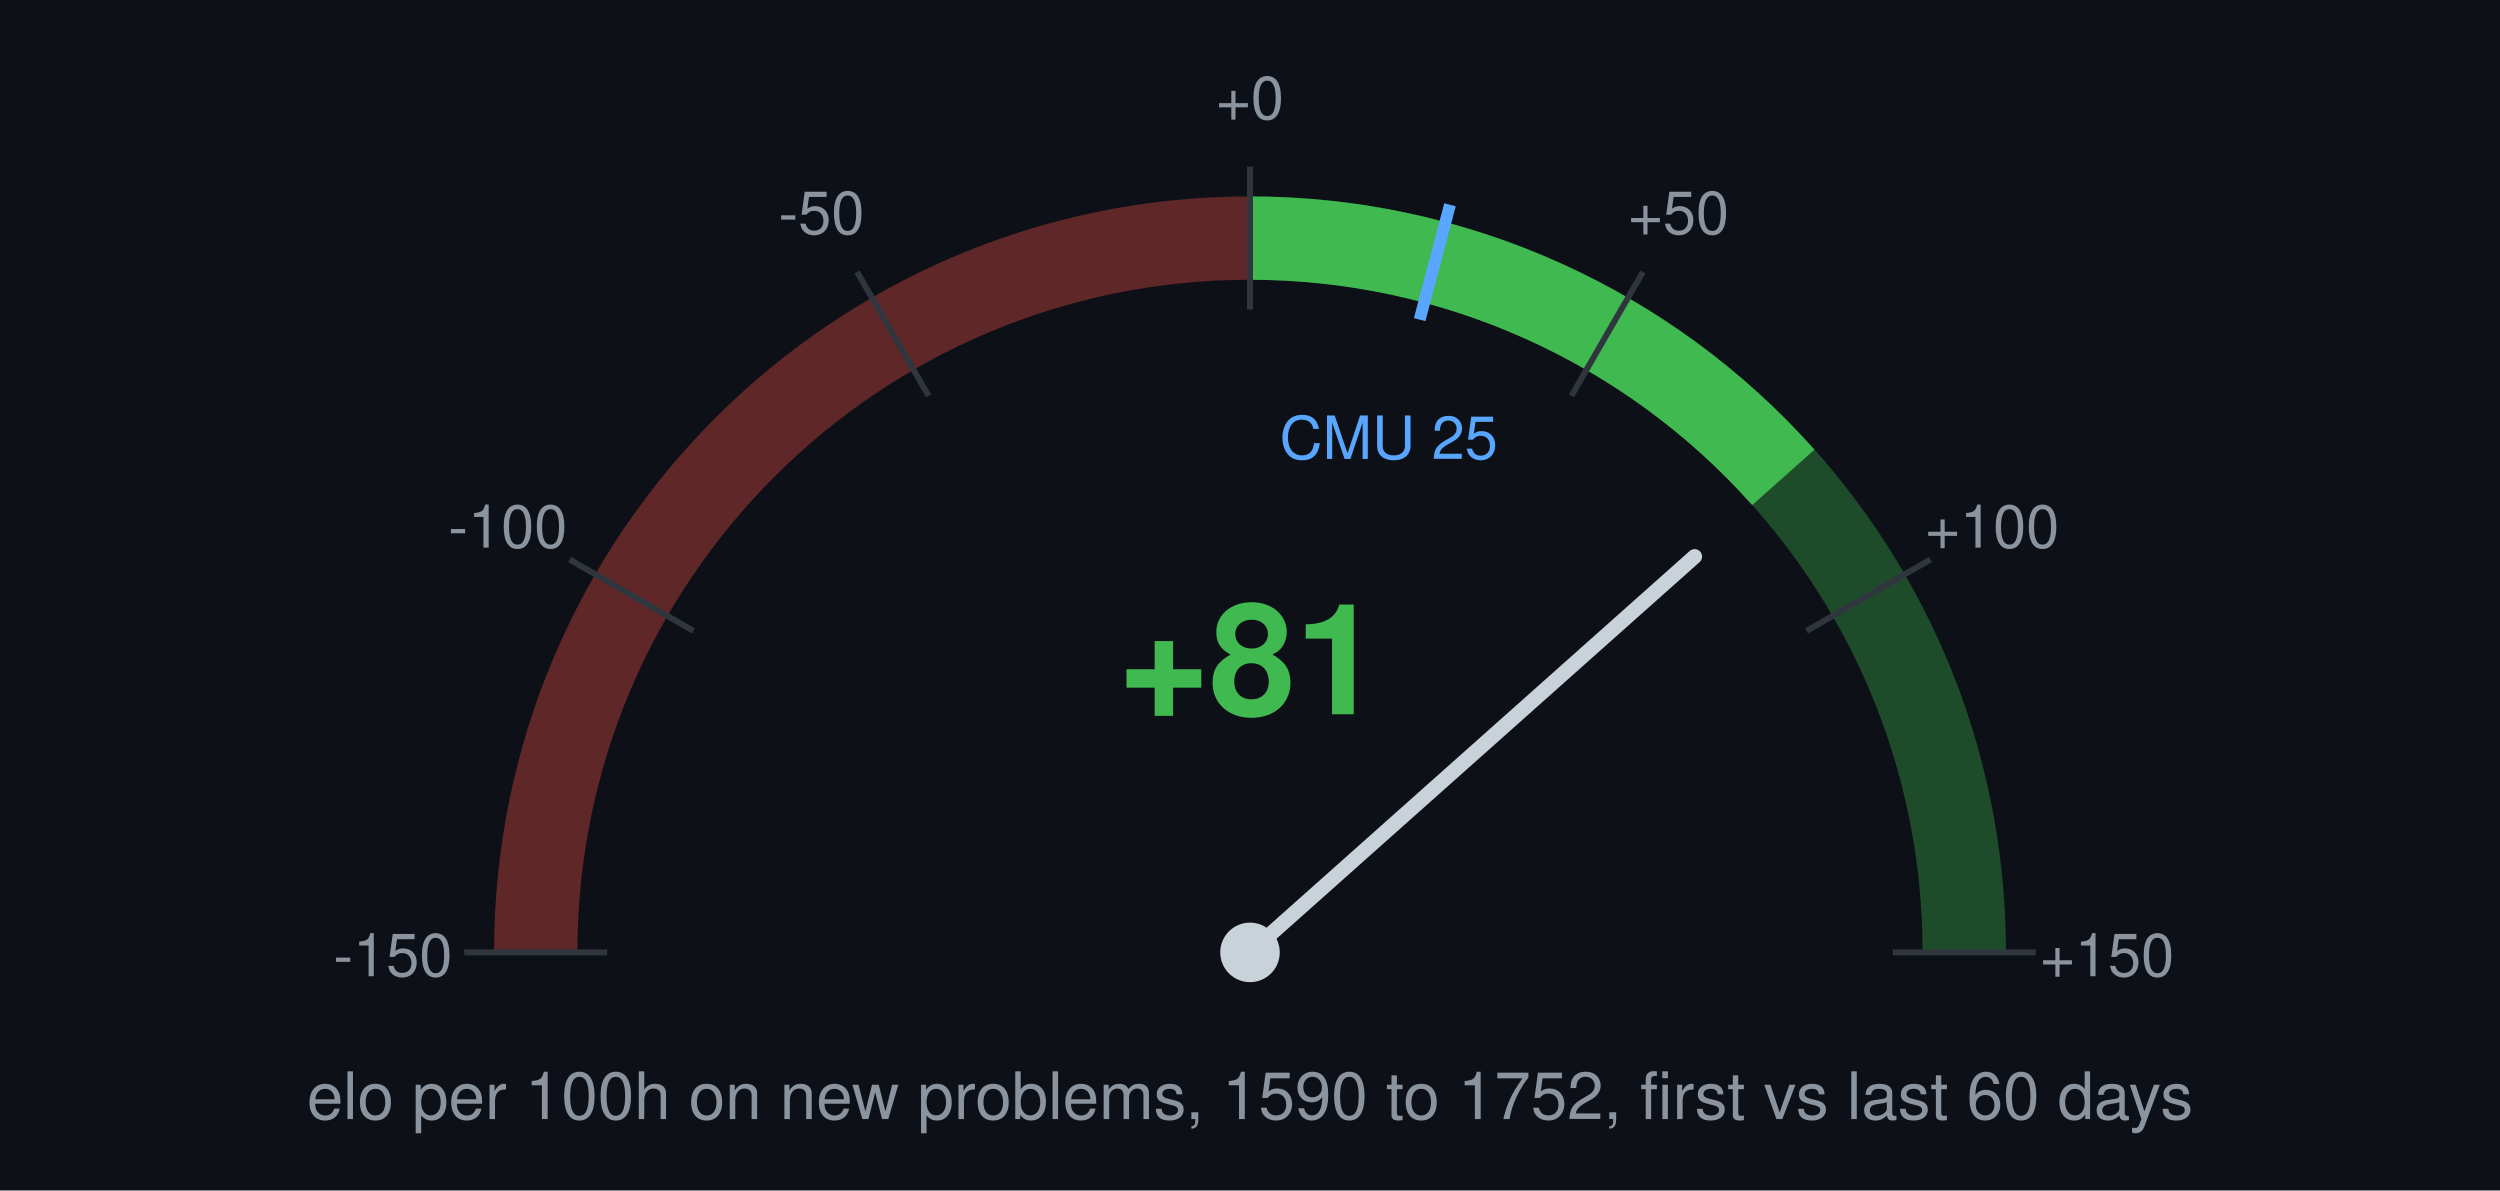
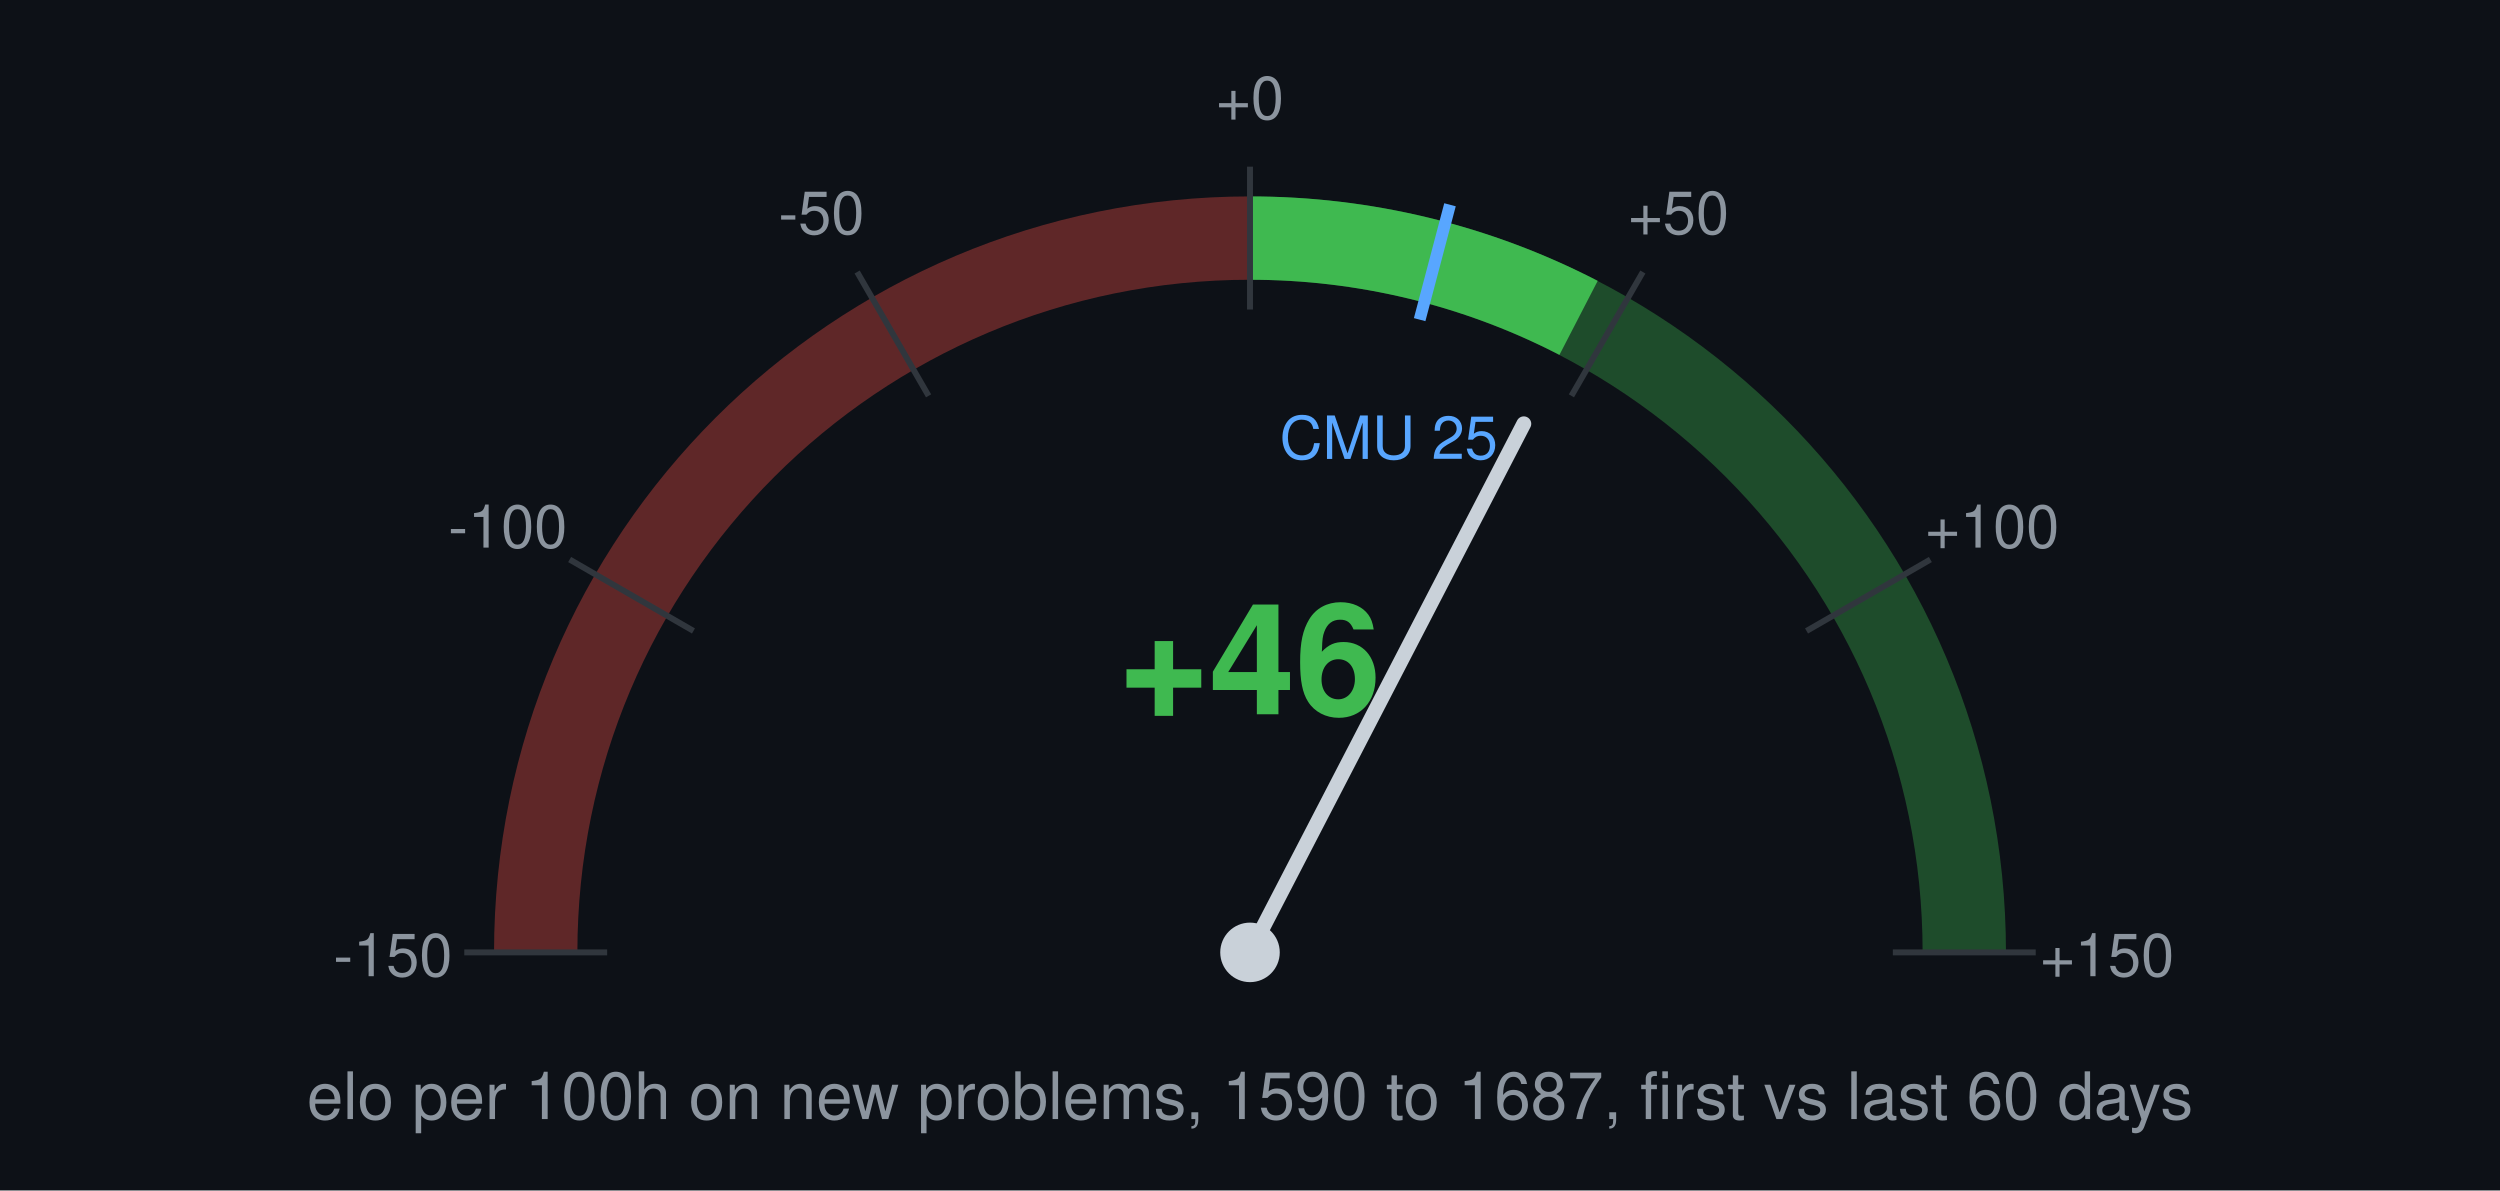
<svg xmlns="http://www.w3.org/2000/svg" viewBox="0 0 420 200" width="420" height="200" font-family="Helvetica,sans-serif">
  <rect width="420" height="200" fill="#0d1117" />
  <path d="M90.0,160.0 A120,120 0 0 1 210.0,40.0" fill="none" stroke="#f85149" stroke-width="14" stroke-opacity="0.35" />
  <path d="M210.0,40.0 A120,120 0 0 1 330.0,160.0" fill="none" stroke="#3fb950" stroke-width="14" stroke-opacity="0.35" />
-   <path d="M210.0,40.0 A120,120 0 0 1 299.6,80.2" fill="none" stroke="#3fb950" stroke-width="14" stroke-opacity="1.0" />
+   <path d="M210.0,40.0 A120,120 0 0 1 265.2,53.4" fill="none" stroke="#3fb950" stroke-width="14" stroke-opacity="1.0" />
  <line x1="102.0" y1="160.0" x2="78.0" y2="160.0" stroke="#30363d" stroke-width="1" />
  <text x="66.0" y="164.0" text-anchor="middle" font-size="10" fill="#8b949e">-150</text>
  <line x1="116.5" y1="106.0" x2="95.7" y2="94.0" stroke="#30363d" stroke-width="1" />
  <text x="85.3" y="92.0" text-anchor="middle" font-size="10" fill="#8b949e">-100</text>
  <line x1="156.0" y1="66.5" x2="144.0" y2="45.7" stroke="#30363d" stroke-width="1" />
  <text x="138.0" y="39.3" text-anchor="middle" font-size="10" fill="#8b949e">-50</text>
  <line x1="210.0" y1="52.0" x2="210.0" y2="28.0" stroke="#30363d" stroke-width="1" />
  <text x="210.0" y="20.0" text-anchor="middle" font-size="10" fill="#8b949e">+0</text>
  <line x1="264.0" y1="66.5" x2="276.0" y2="45.7" stroke="#30363d" stroke-width="1" />
  <text x="282.0" y="39.3" text-anchor="middle" font-size="10" fill="#8b949e">+50</text>
  <line x1="303.5" y1="106.0" x2="324.3" y2="94.0" stroke="#30363d" stroke-width="1" />
  <text x="334.7" y="92.0" text-anchor="middle" font-size="10" fill="#8b949e">+100</text>
  <line x1="318.0" y1="160.0" x2="342.0" y2="160.0" stroke="#30363d" stroke-width="1" />
  <text x="354.0" y="164.0" text-anchor="middle" font-size="10" fill="#8b949e">+150</text>
  <line x1="238.5" y1="53.7" x2="243.6" y2="34.4" stroke="#58a6ff" stroke-width="2" />
  <text x="233.3" y="77.1" text-anchor="middle" font-size="10" fill="#58a6ff">CMU 25</text>
-   <line x1="210.0" y1="160" x2="284.7" y2="93.5" stroke="#c9d1d9" stroke-width="2.5" stroke-linecap="round" />
+   <line x1="210.0" y1="160" x2="256.0" y2="71.2" stroke="#c9d1d9" stroke-width="2.5" stroke-linecap="round" />
  <circle cx="210.0" cy="160" r="5" fill="#c9d1d9" />
-   <text x="210.0" y="120" text-anchor="middle" font-size="26" font-weight="bold" fill="#3fb950">+81</text>
-   <text x="210.0" y="188" text-anchor="middle" font-size="11" fill="#8b949e">elo per 100h on new problems, 1590 to 1752, first vs last 60 days</text>
+   <text x="210.0" y="120" text-anchor="middle" font-size="26" font-weight="bold" fill="#3fb950">+46</text>
+   <text x="210.0" y="188" text-anchor="middle" font-size="11" fill="#8b949e">elo per 100h on new problems, 1590 to 1687, first vs last 60 days</text>
</svg>
